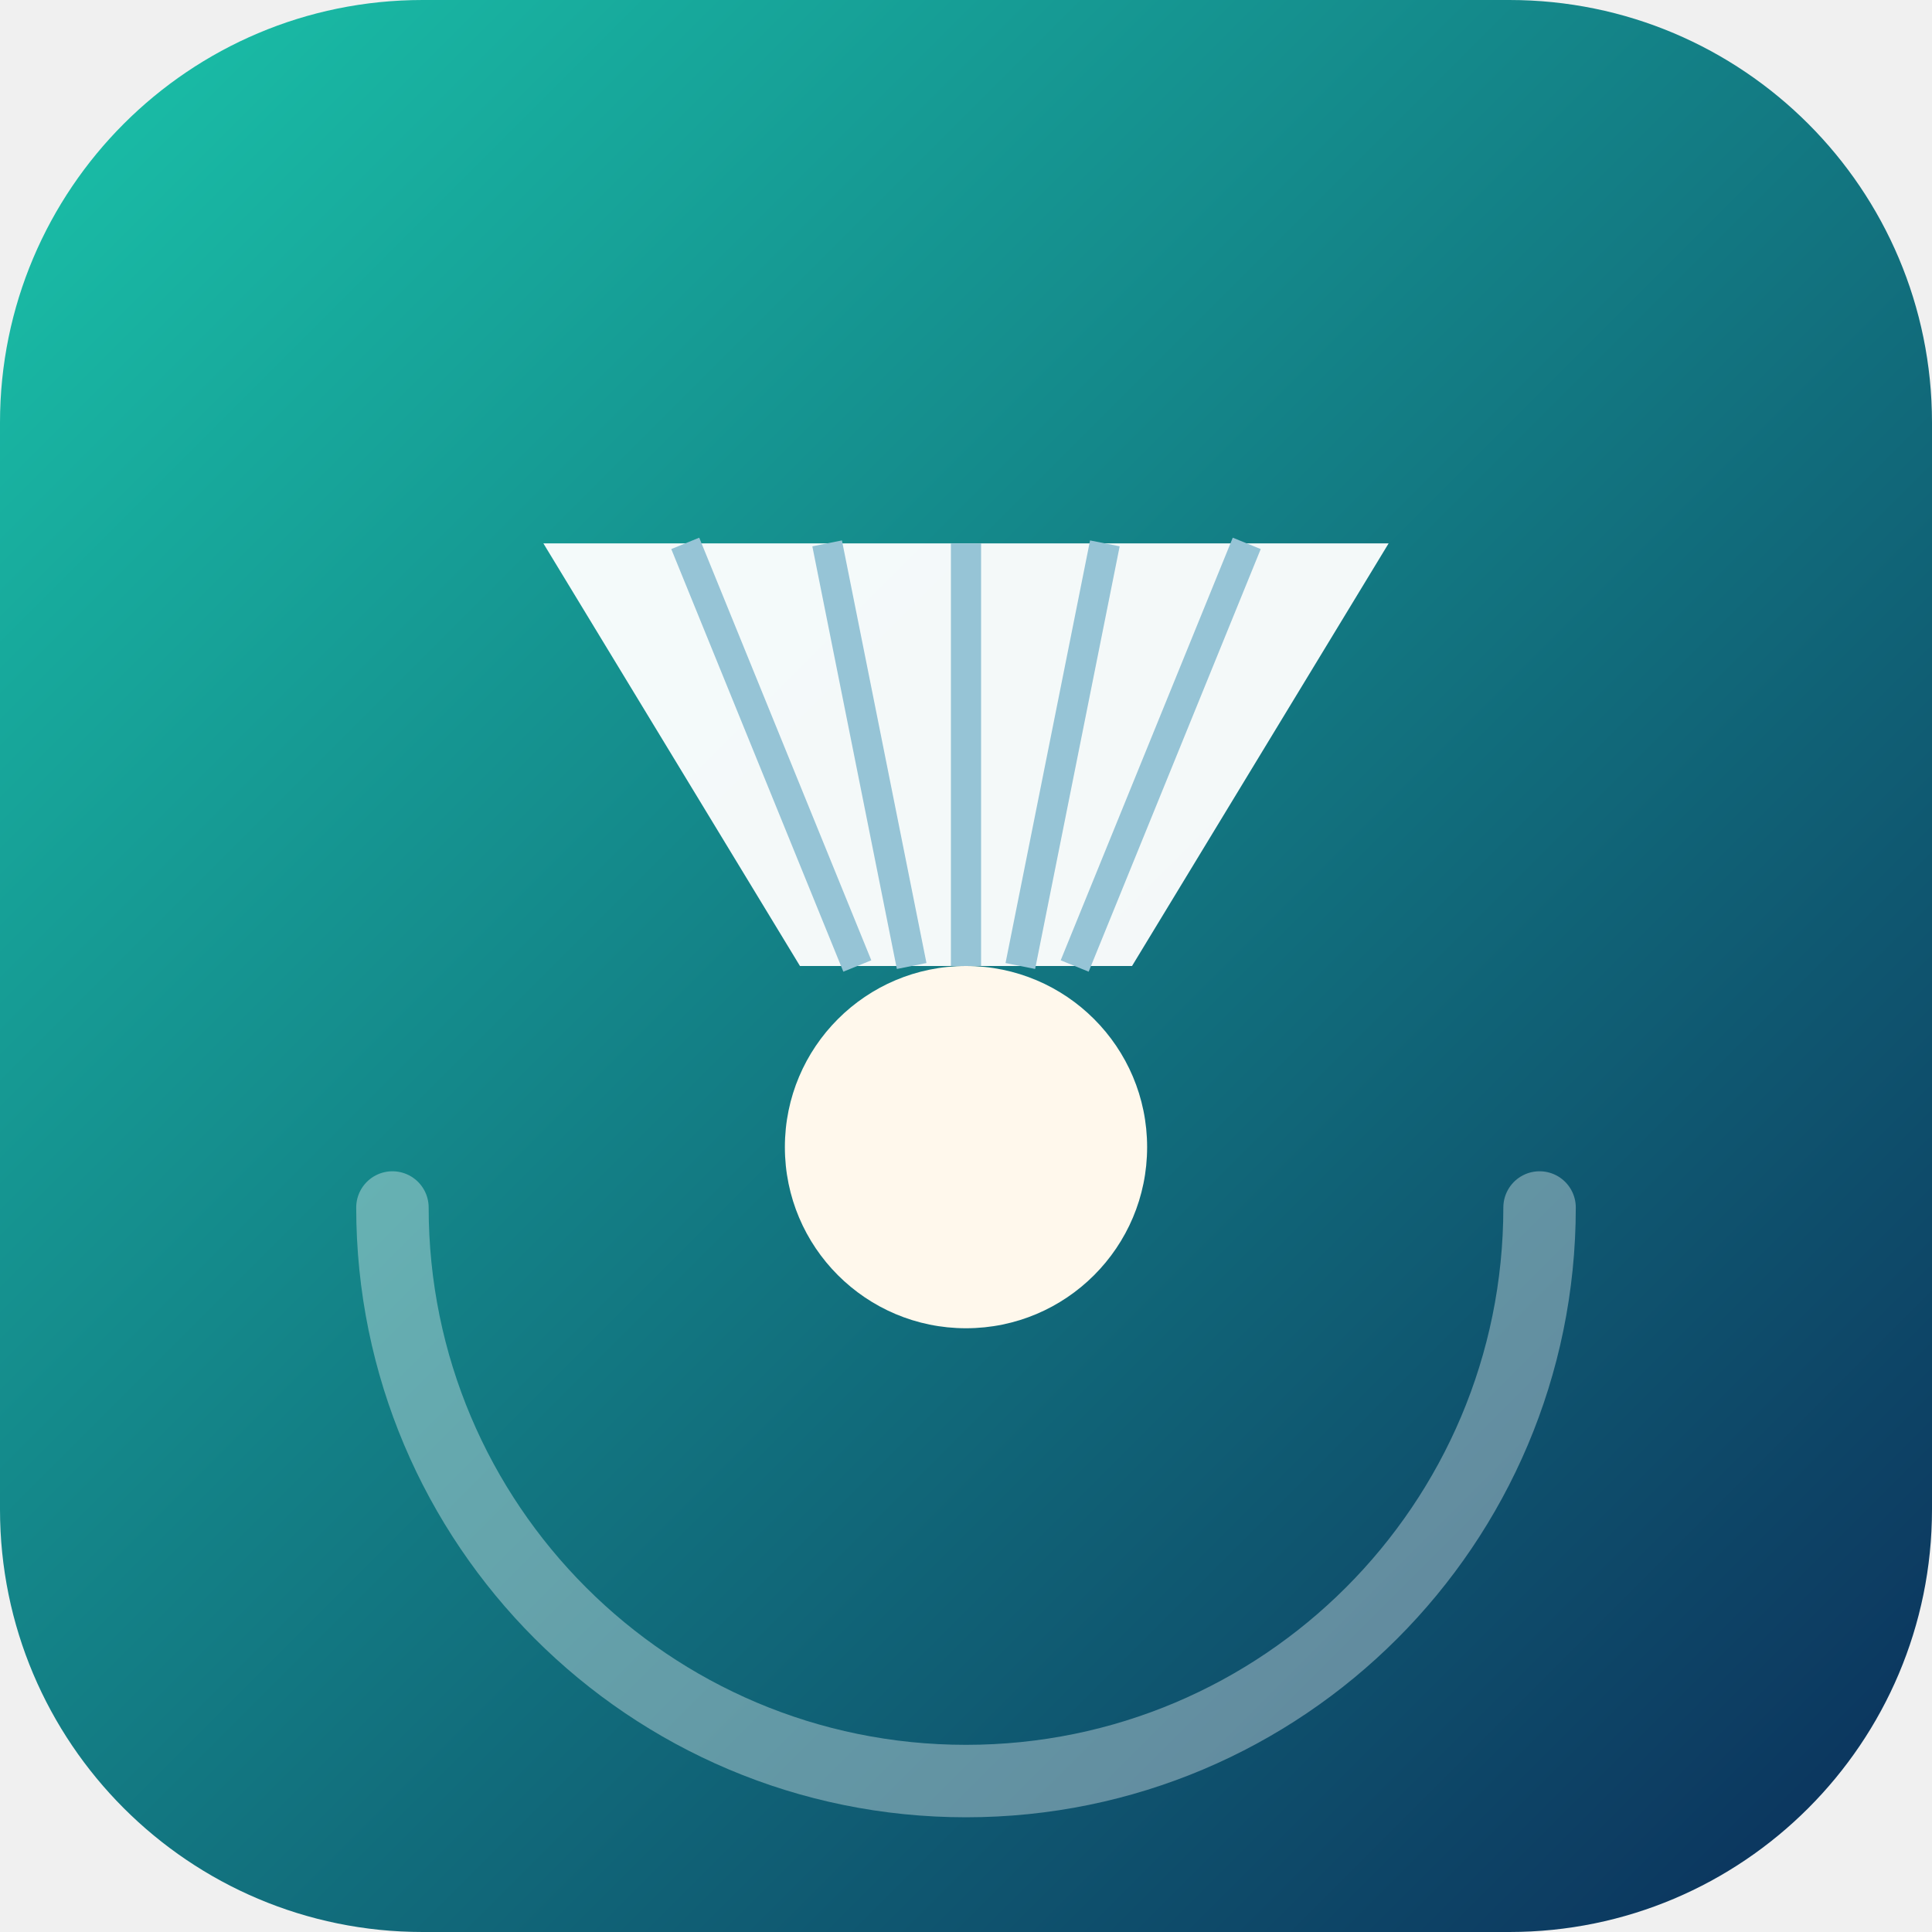
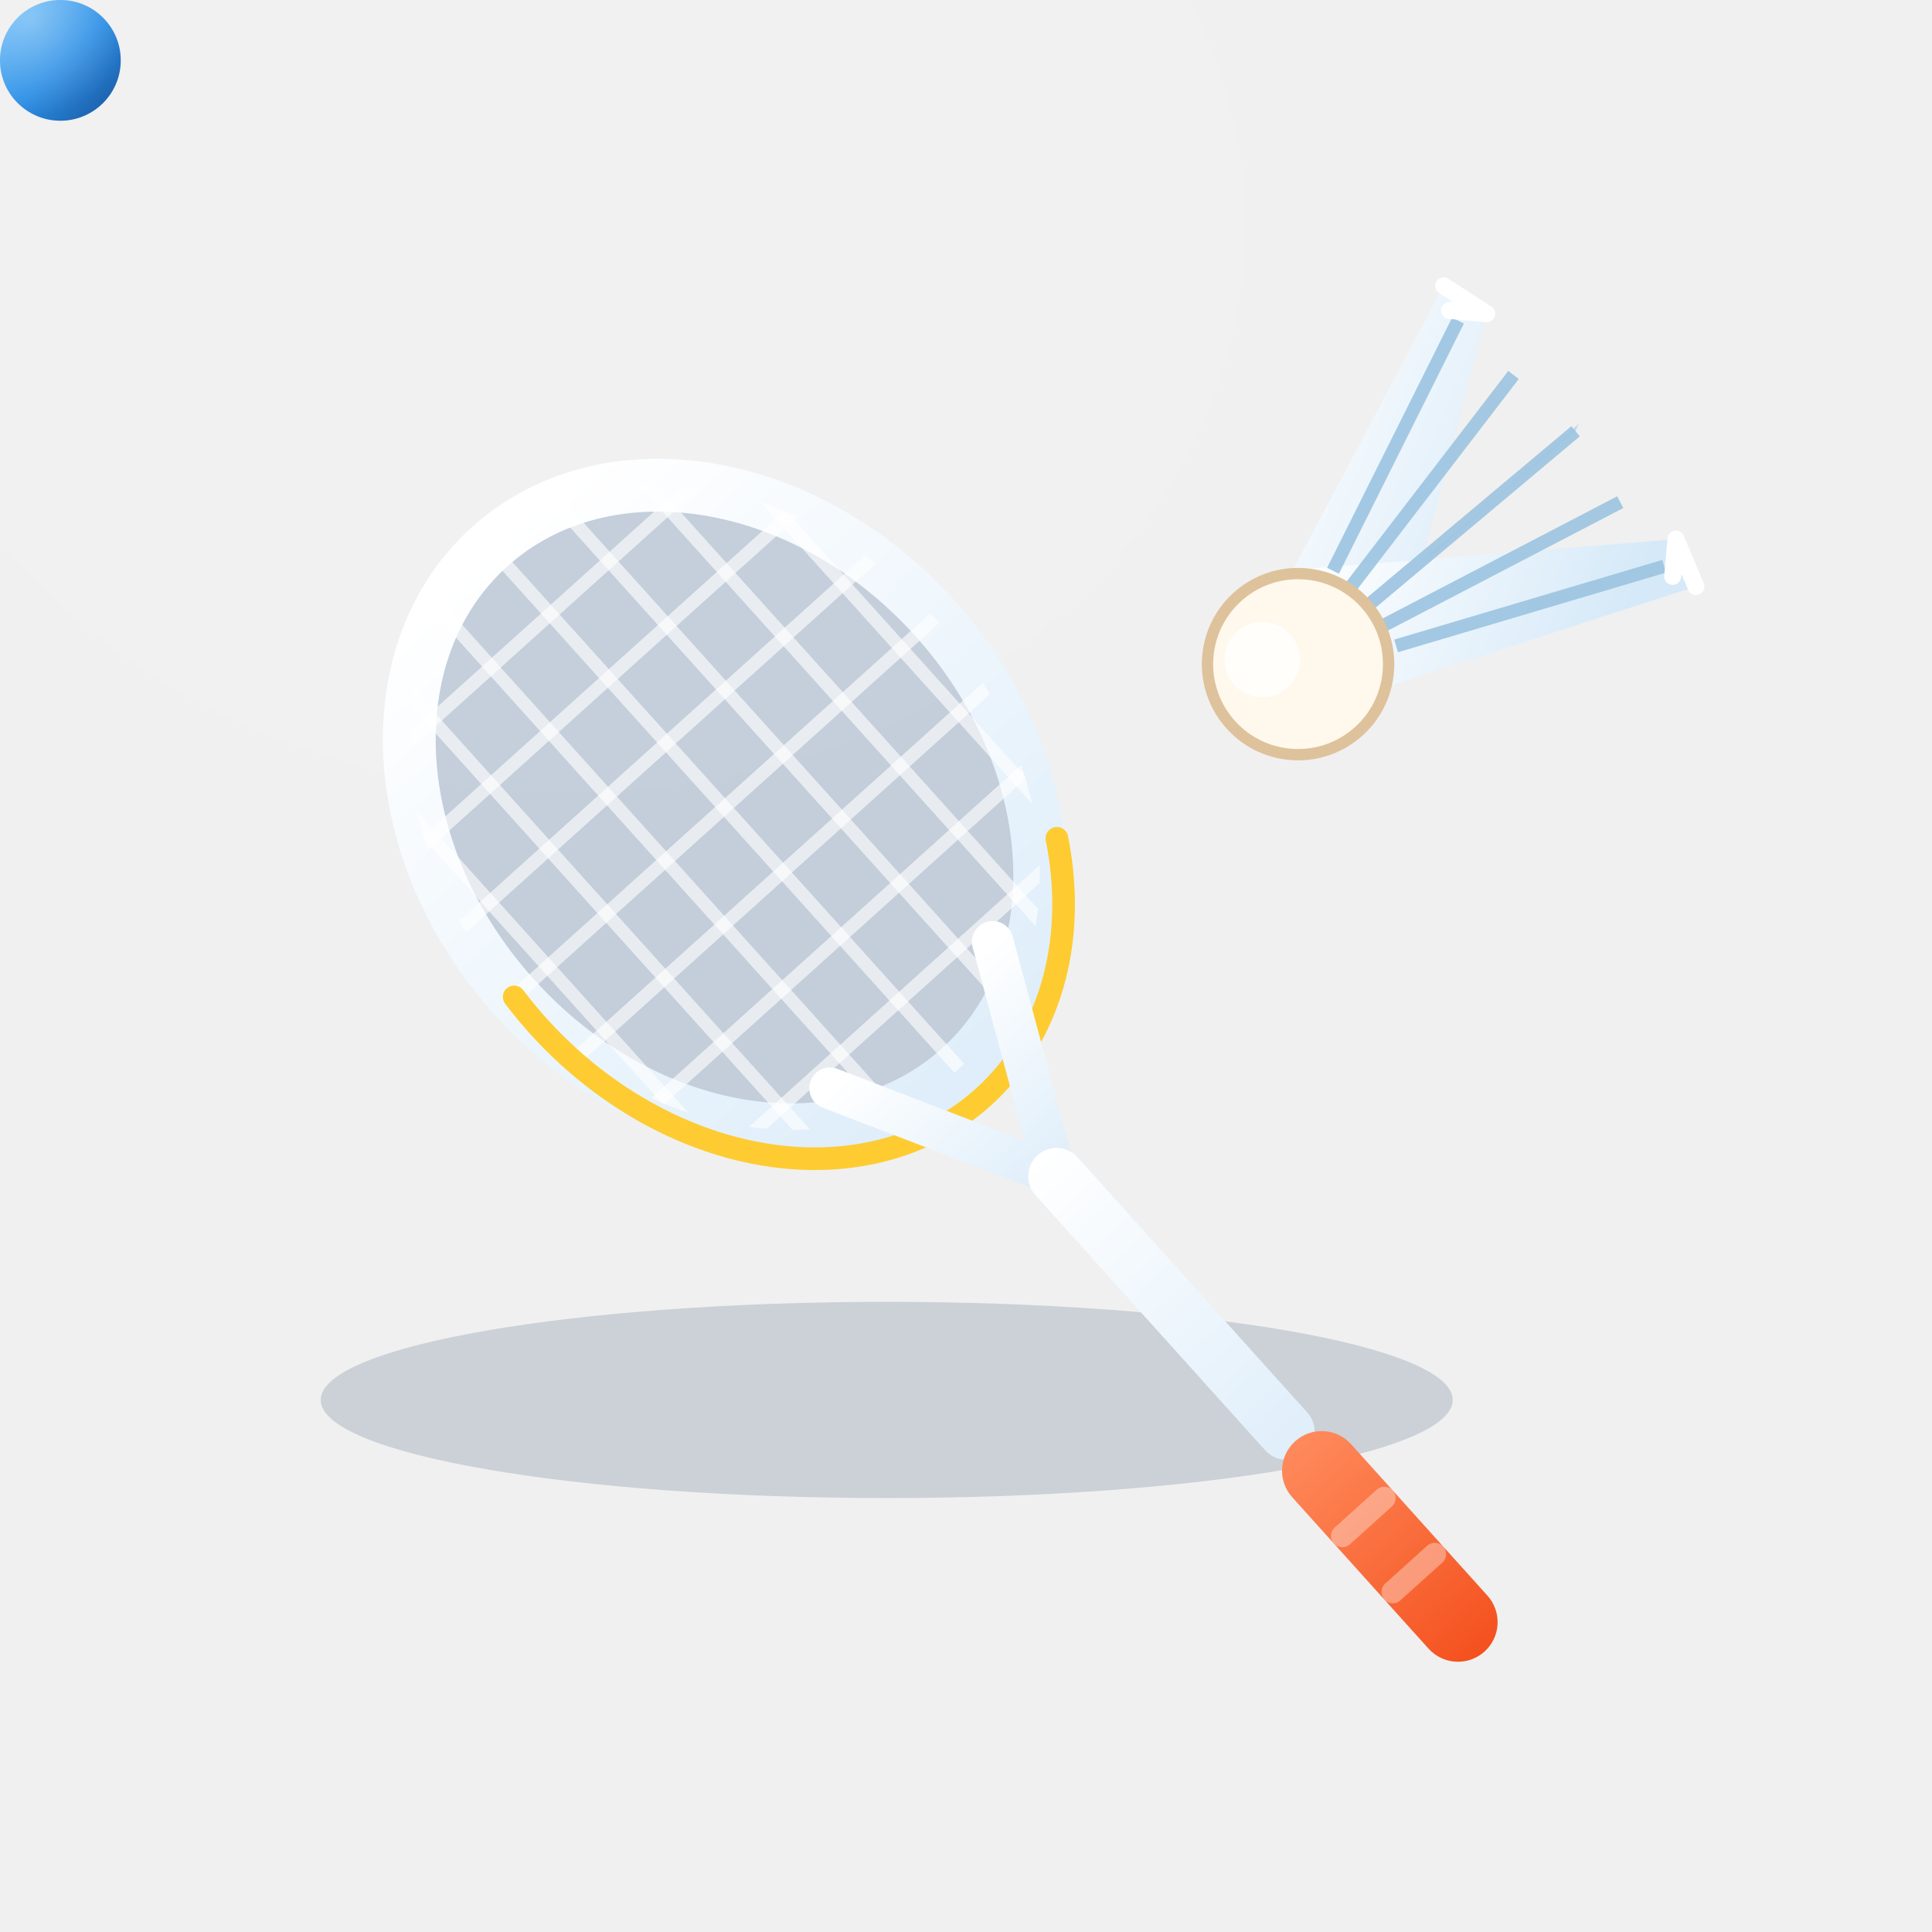
- <svg xmlns="http://www.w3.org/2000/svg" viewBox="0 0 64 64" width="64" height="64">
+ <svg xmlns="http://www.w3.org/2000/svg" viewBox="0 0 1024 1024" width="64" height="64">
  <defs>
-     <linearGradient id="g" x1="0" y1="0" x2="1" y2="1">
-       <stop offset="0" stop-color="#1ac4aa" />
-       <stop offset="1" stop-color="#0b2d5a" />
+     <linearGradient id="bg" x1="0" y1="0" x2="1" y2="1">
+       <stop offset="0" stop-color="#54b3f7" />
+       <stop offset="0.5" stop-color="#1e88e5" />
+       <stop offset="1" stop-color="#0a4a96" />
    </linearGradient>
+     <radialGradient id="glow" cx="0.26" cy="0.16" r="0.8">
+       <stop offset="0" stop-color="#ffffff" stop-opacity="0.34" />
+       <stop offset="1" stop-color="#ffffff" stop-opacity="0" />
+     </radialGradient>
+     <linearGradient id="feather" x1="0" y1="0" x2="0.6" y2="1">
+       <stop offset="0" stop-color="#ffffff" />
+       <stop offset="1" stop-color="#d5e9f8" />
+     </linearGradient>
+     <linearGradient id="rack" x1="0" y1="0" x2="0" y2="1">
+       <stop offset="0" stop-color="#ffffff" />
+       <stop offset="1" stop-color="#dfeefa" />
+     </linearGradient>
+     <linearGradient id="grip" x1="0" y1="0" x2="0" y2="1">
+       <stop offset="0" stop-color="#ff8a5c" />
+       <stop offset="1" stop-color="#f4511e" />
+     </linearGradient>
+     <clipPath id="hc">
+       <ellipse cx="0" cy="0" rx="150" ry="186" />
+     </clipPath>
  </defs>
-   <rect width="64" height="64" rx="14" fill="url(#g)" />
-   <g transform="translate(32,34)">
-     <path d="M-14,-16 L14,-16 L5.5,-2 L-5.5,-2 Z" fill="#ffffff" opacity="0.95" />
-     <path d="M-9.3,-16 L-3.6,-2 M-4.6,-16 L-1.8,-2 M0,-16 L0,-2 M4.6,-16 L1.8,-2 M9.3,-16 L3.6,-2" stroke="#96c4d6" stroke-width="1" />
-     <circle cx="0" cy="4" r="6" fill="#fff8ec" />
-     <path d="M-19,6 A19,19 0 0 0 19,6" fill="none" stroke="#ffffff" stroke-width="2.4" opacity="0.35" stroke-linecap="round" />
+   <rect width="64" height="64" rx="232" fill="url(#bg)" />
+   <rect width="64" height="64" rx="232" fill="url(#glow)" />
+   <ellipse cx="300" cy="120" rx="360" ry="300" fill="#ffffff" opacity="0.06" />
+   <g transform="translate(512,512) scale(1.0) translate(-512,-512)">
+     <ellipse cx="470" cy="742" rx="300" ry="52" fill="#062a52" opacity="0.16" />
+     <g transform="translate(384,428) rotate(-42)">
+       <ellipse cx="4" cy="6" rx="150" ry="186" fill="#0a3f7d" opacity="0.22" />
+       <ellipse cx="0" cy="0" rx="150" ry="186" fill="#ffffff" fill-opacity="0.10" stroke="url(#rack)" stroke-width="28" />
+       <g clip-path="url(#hc)" stroke="#ffffff" stroke-opacity="0.62" stroke-width="7">
+         <path d="M-126 -200 L-126 200 M-84 -200 L-84 200 M-42 -200 L-42 200 M0 -200 L0 200 M42 -200 L42 200 M84 -200 L84 200 M126 -200 L126 200" />
+         <path d="M-200 -138 L200 -138 M-200 -92 L200 -92 M-200 -46 L200 -46 M-200 0 L200 0 M-200 46 L200 46 M-200 92 L200 92 M-200 138 L200 138" />
+       </g>
+       <path d="M-150 0 A150 186 0 0 0 120 130" fill="none" stroke="#ffca28" stroke-width="12" stroke-linecap="round" opacity="0.95" />
+       <path d="M-58 148 L0 262 M58 148 L0 262" fill="none" stroke="url(#rack)" stroke-width="22" stroke-linecap="round" />
+       <rect x="-15" y="248" width="30" height="212" rx="15" fill="url(#rack)" />
+       <rect x="-21" y="452" width="42" height="150" rx="21" fill="url(#grip)" />
+       <rect x="-21" y="500" width="42" height="12" rx="6" fill="#ffffff" opacity="0.35" />
+       <rect x="-21" y="540" width="42" height="12" rx="6" fill="#ffffff" opacity="0.35" />
+     </g>
+     <g transform="translate(688,352) rotate(-40)">
+       <path d="M30 -40 L188 -104 L196 -78 L30 40 Z" fill="url(#feather)" opacity="0.97" />
+       <path d="M30 0 L192 0 L196 -2 L30 4 Z" fill="#bfdbf0" opacity="0.95" />
+       <path d="M30 40 L188 104 L196 78 L30 -40 Z" fill="url(#feather)" />
+       <g stroke="#9cc3e0" stroke-width="7" stroke-opacity="0.9">
+         <path d="M46 -26 L182 -85 M46 26 L182 85 M46 0 L192 0 M46 -13 L186 -44 M46 13 L186 44" />
+       </g>
+       <path d="M182 -92 L196 -78 M182 92 L196 78 M188 -104 L196 -78 M188 104 L196 78" stroke="#ffffff" stroke-width="9" stroke-linecap="round" />
+       <circle cx="0" cy="0" r="48" fill="#fff8ec" />
+       <circle cx="-13" cy="-14" r="20" fill="#ffffff" opacity="0.8" />
+       <circle cx="0" cy="0" r="48" fill="none" stroke="#dec29b" stroke-width="6" />
+     </g>
  </g>
</svg>
